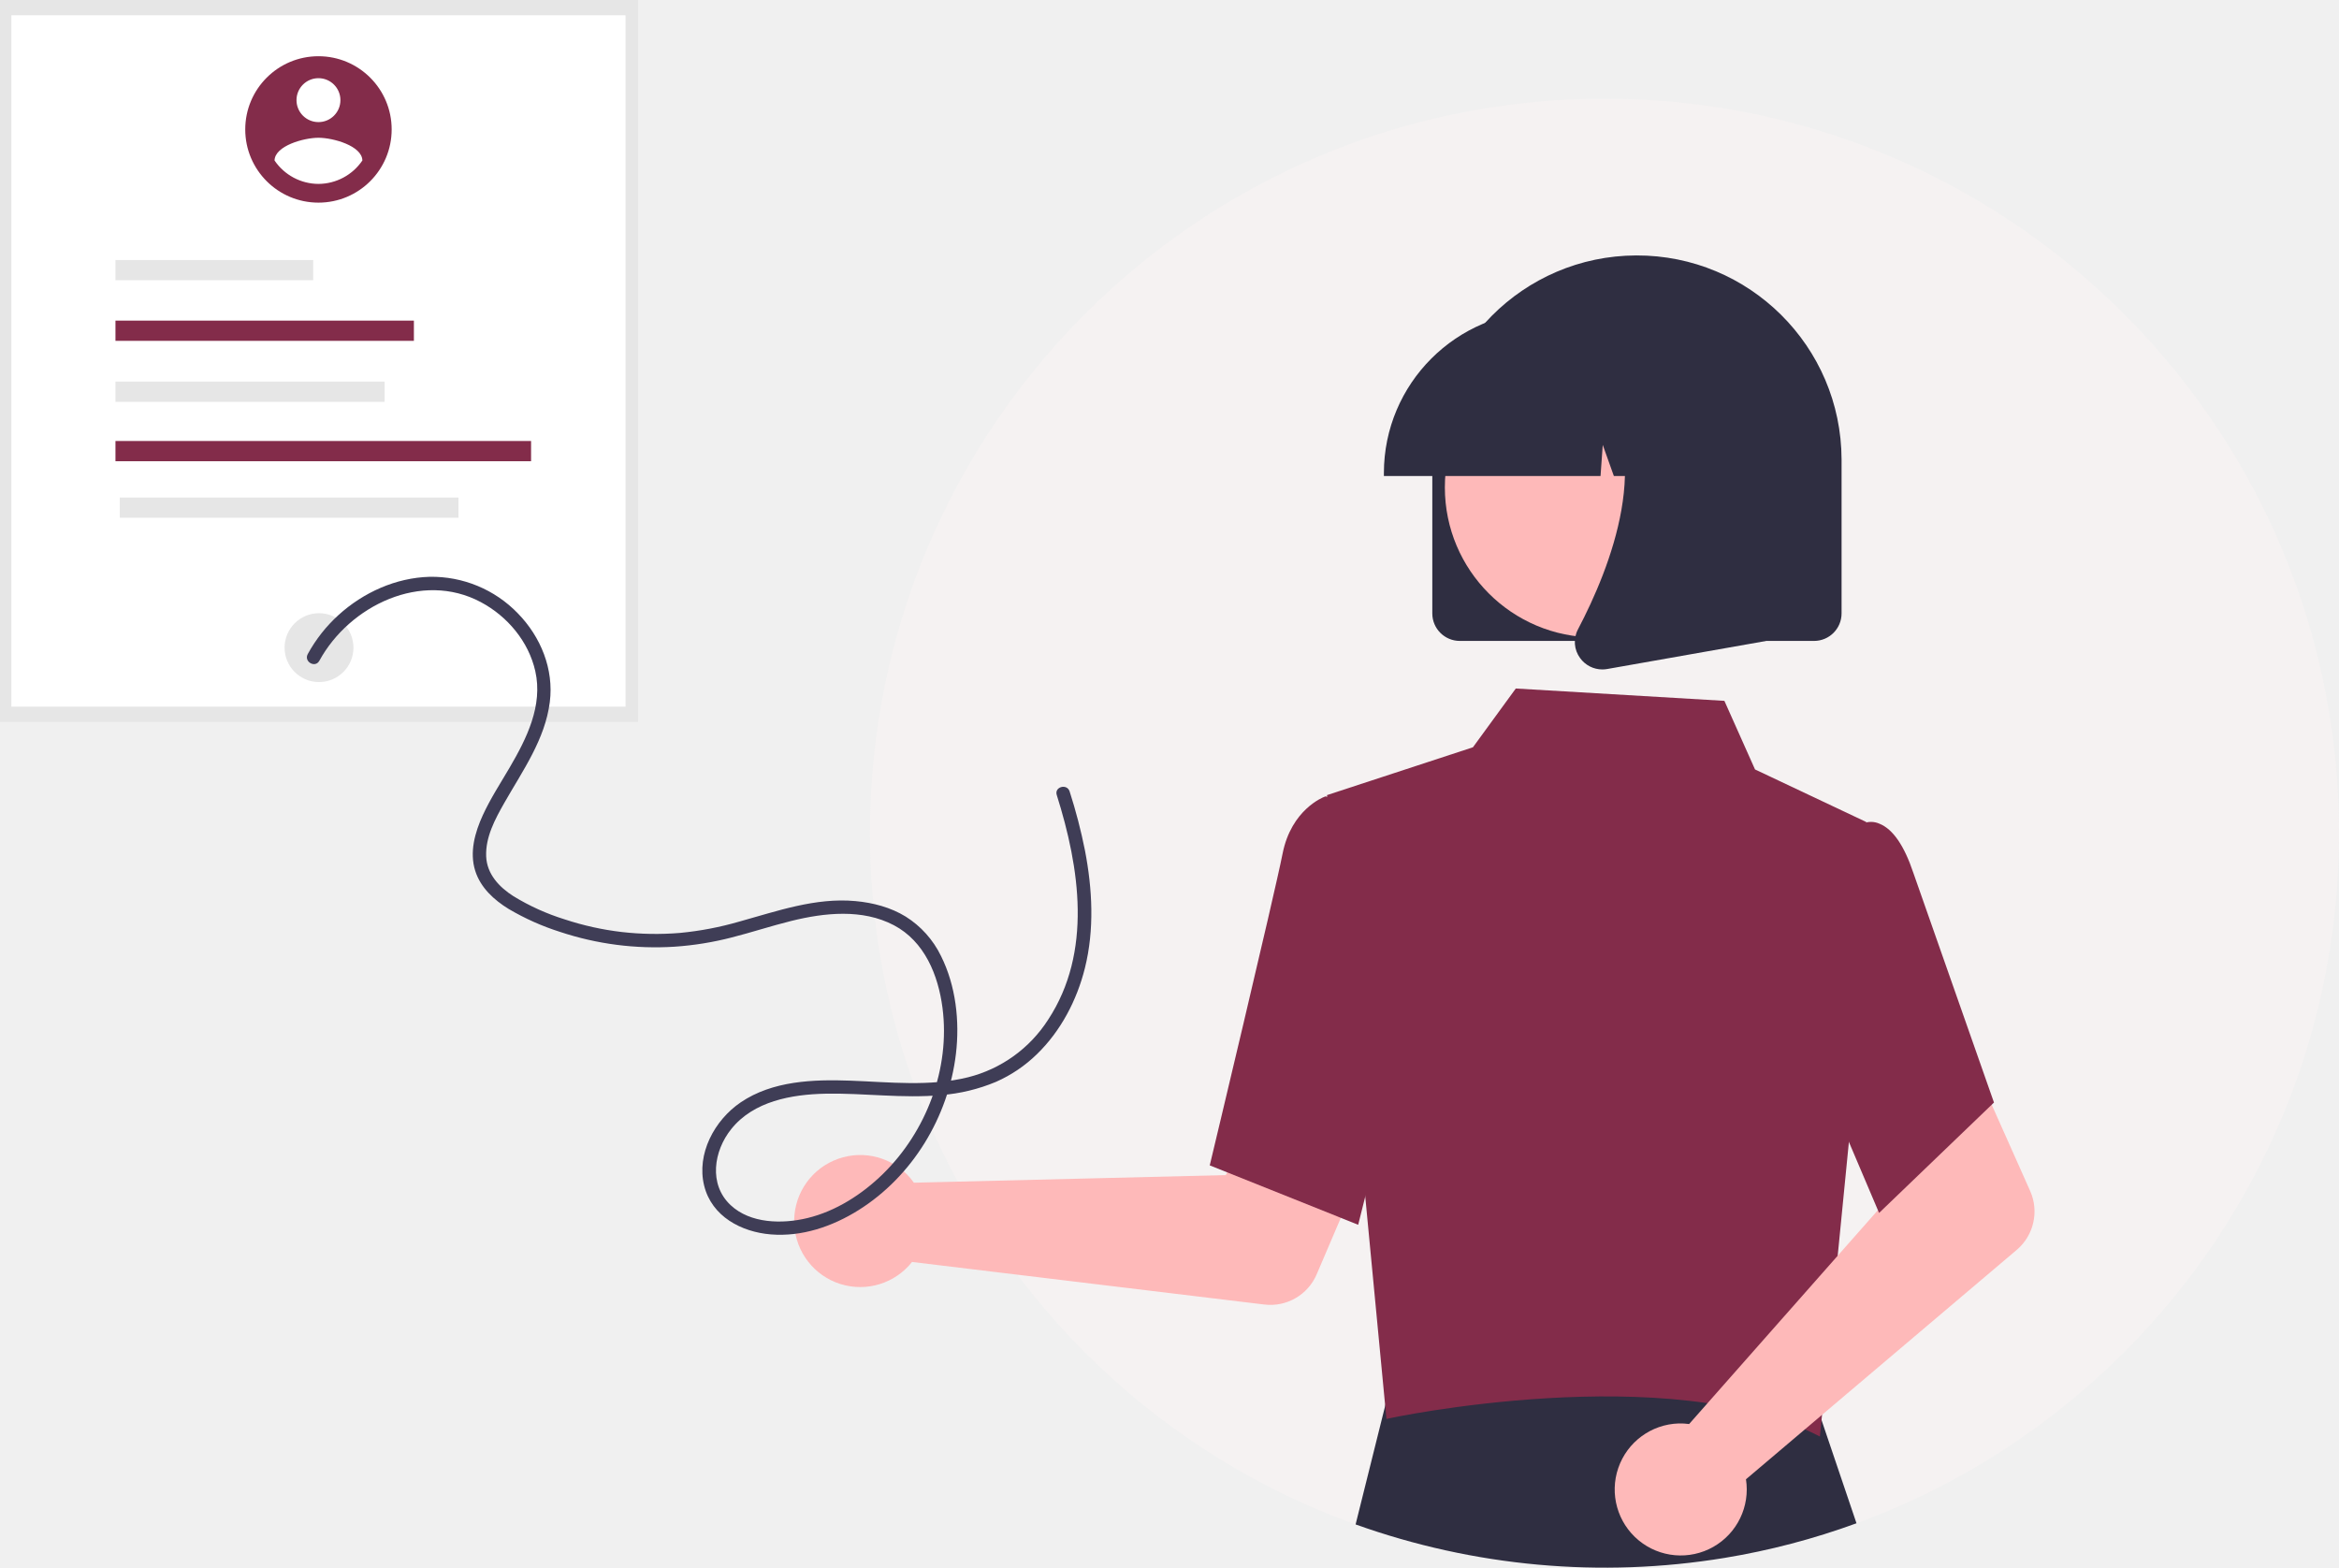
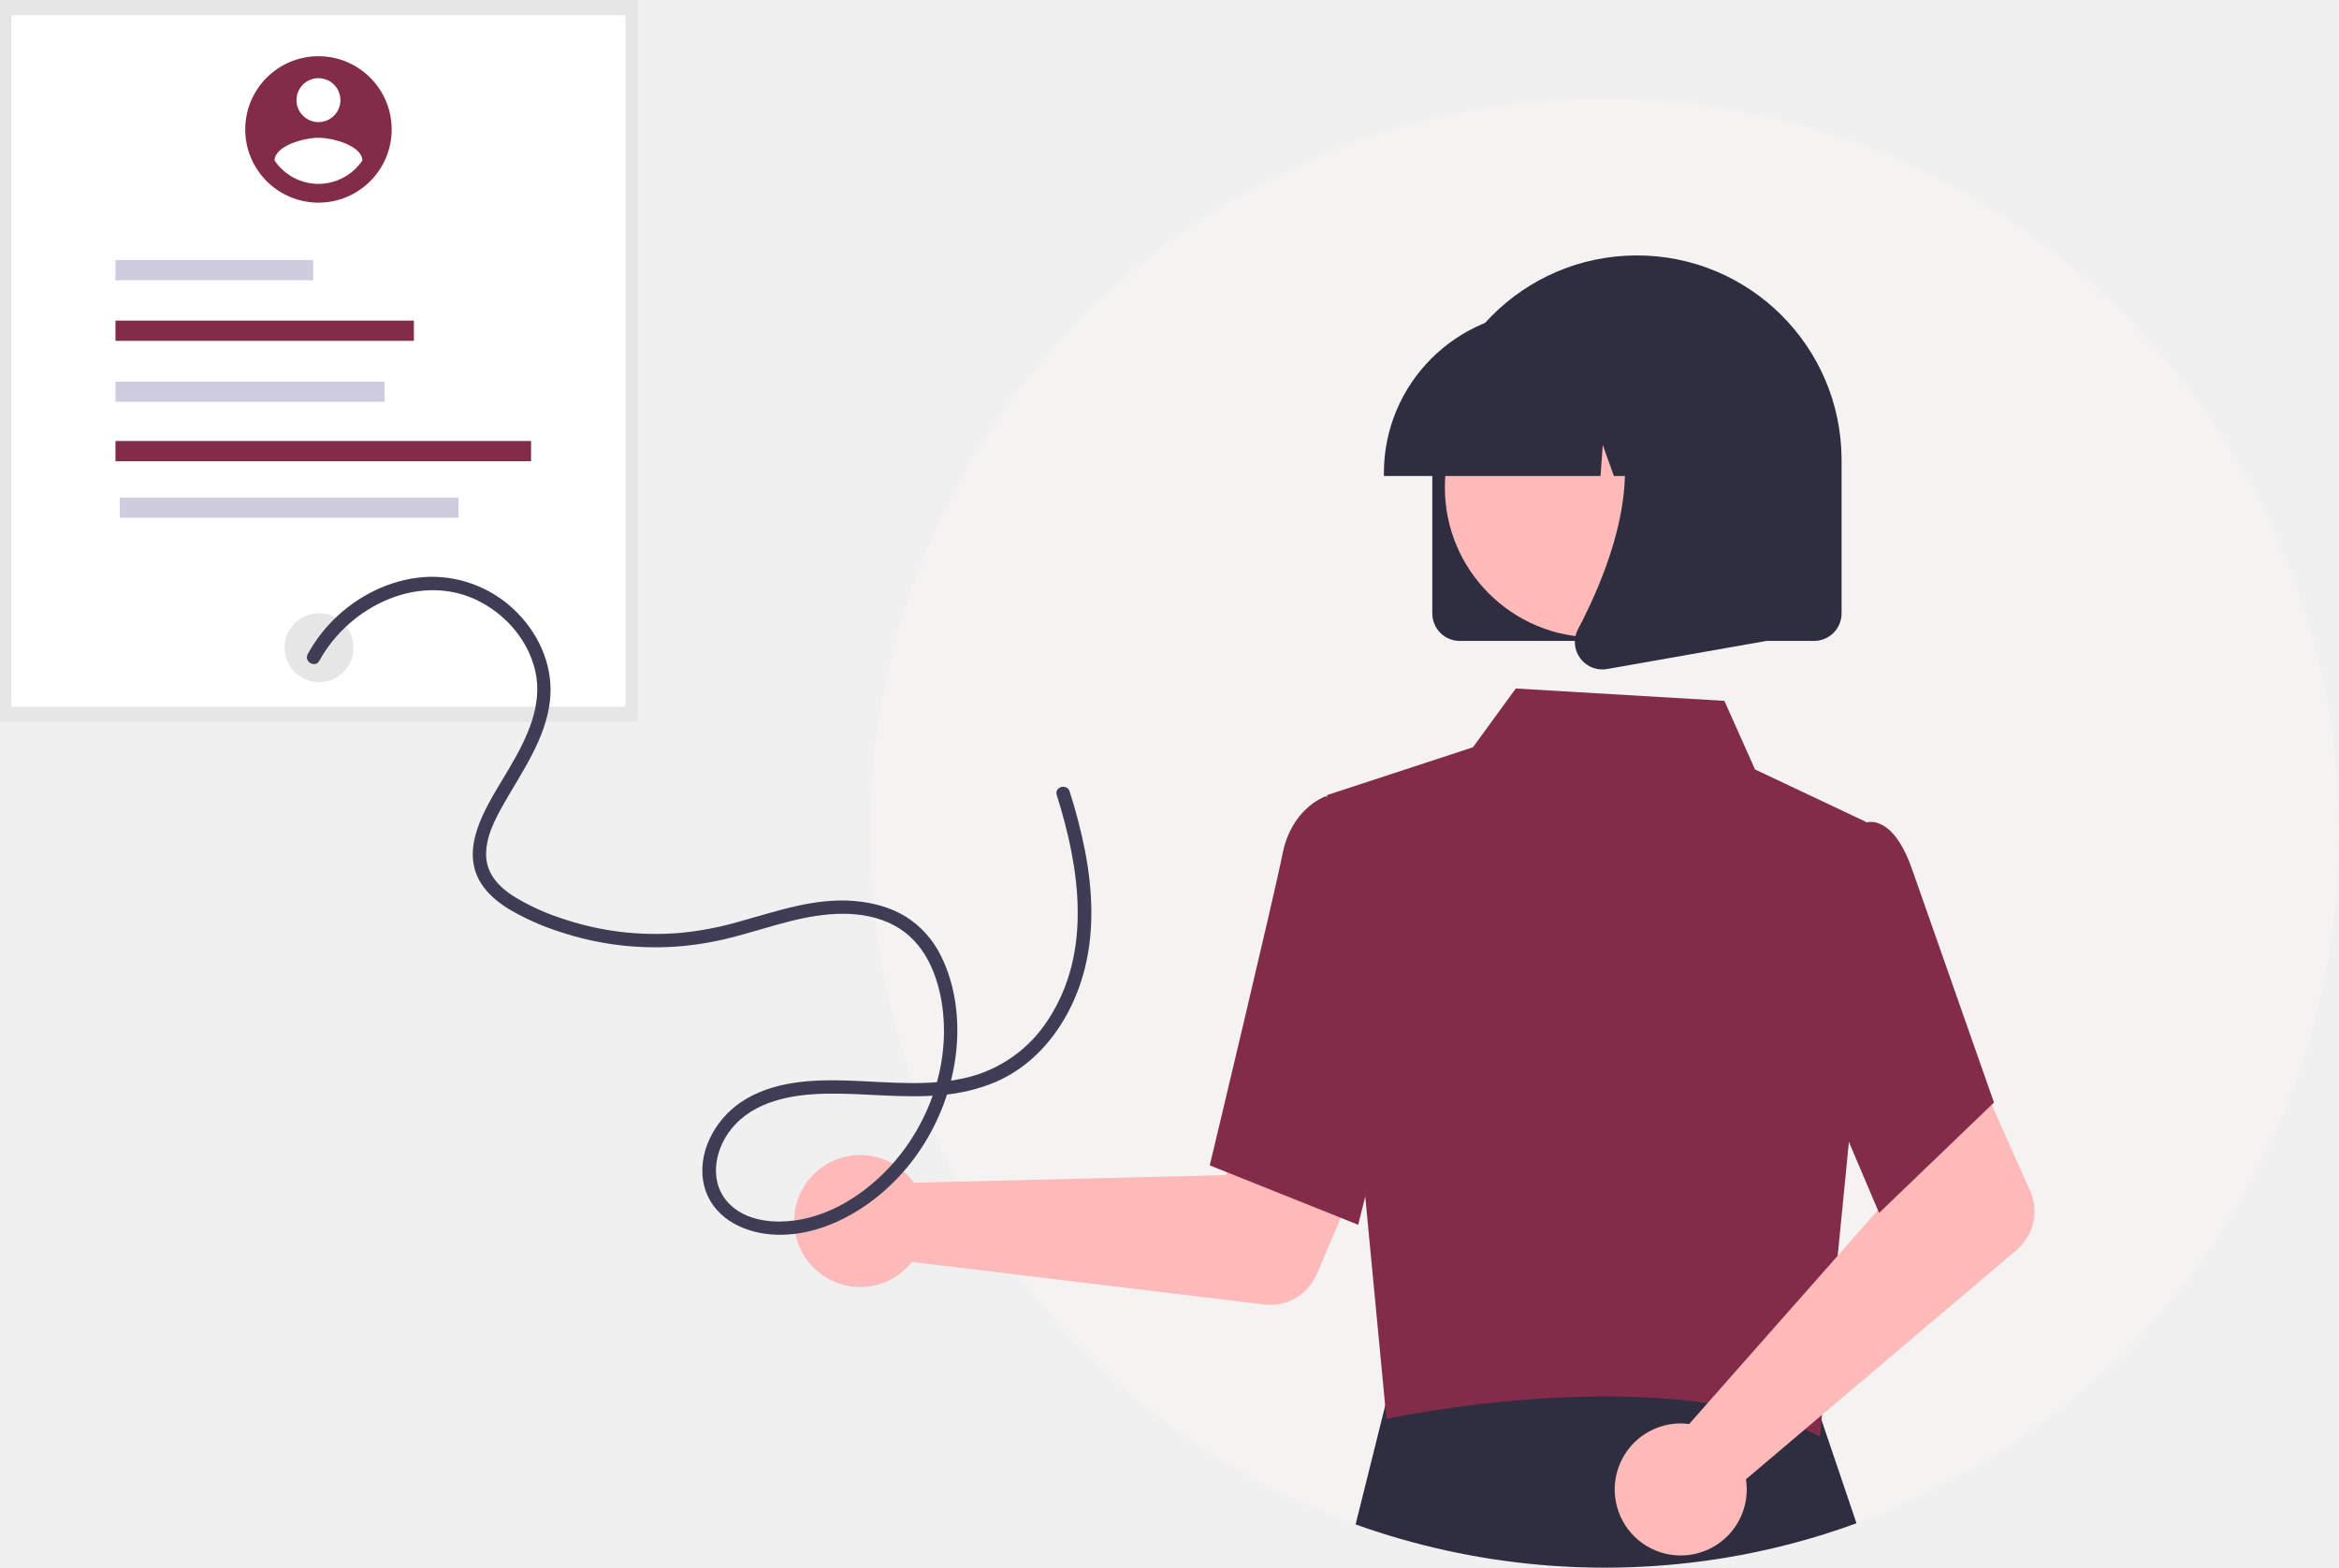
<svg xmlns="http://www.w3.org/2000/svg" id="bb8a6def-7b5f-4977-9cdb-6ed5386a2dfe" data-name="Layer 1" width="1050.862" height="704.353" viewBox="0 0 1050.862 704.353">
  <path d="M1125.431,472.176c0,142.47-90.3,263.86-216.78,310.05a326.344,326.344,0,0,1-59.32,15.57,332.228,332.228,0,0,1-165.72-15.05c-127.28-45.81-218.24-167.61-218.18-310.64,0-182.18,147.75-329.93,330-329.93a328.564,328.564,0,0,1,192.01,61.6C1070.991,263.636,1125.431,361.546,1125.431,472.176Z" transform="translate(-74.56905 -97.82358)" fill="#f5f2f2" />
  <path d="M908.651,782.226a326.344,326.344,0,0,1-59.32,15.57,332.228,332.228,0,0,1-165.72-15.05l15.24-61.15.92-3.67,31.1.12,156.24.56,2,5.91Z" transform="translate(-74.56905 -97.82358)" fill="#2f2e41" />
  <rect id="effaf695-3865-40c6-8918-ced0238239c2" data-name="Rectangle 25" width="286.651" height="324.355" fill="#e6e6e6" />
  <rect id="f33d627f-c769-4bde-9d74-ef156faf640e" data-name="Rectangle 25-2" x="5.111" y="6.862" width="275.928" height="310.632" fill="#fff" />
  <circle id="b5fd4af9-5b07-4da2-8ccf-5b3d4ac887f6" data-name="Ellipse 116" cx="143.326" cy="290.982" r="15.467" fill="#e6e6e6" />
-   <rect id="f05405a0-af73-4807-bbd1-d761cdd06c65" data-name="Rectangle 31" x="51.876" y="116.819" width="88.837" height="9.088" fill="#e6e6e6" />
+   <rect id="f05405a0-af73-4807-bbd1-d761cdd06c65" data-name="Rectangle 31" x="51.876" y="116.819" width="88.837" height="9.088" fill="#cfcce0" />
  <rect id="a05e4a04-50b7-46b0-b842-8db21044ae7a" data-name="Rectangle 32" x="51.876" y="144.052" width="134.079" height="9.088" fill="#832c4a" />
-   <rect id="bdce3bac-3998-4a72-bc14-4aa79023038d" data-name="Rectangle 38" x="51.876" y="171.456" width="120.918" height="9.088" fill="#e6e6e6" />
+   <rect id="bdce3bac-3998-4a72-bc14-4aa79023038d" data-name="Rectangle 38" x="51.876" y="171.456" width="120.918" height="9.088" fill="#cfcce0" />
  <rect id="e1177af0-2f80-4461-b67e-43945f3b6fee" data-name="Rectangle 39" x="51.876" y="198.136" width="186.723" height="9.088" fill="#832c4a" />
-   <rect id="b290cdc3-2096-427b-bfd4-6b657da823ea" data-name="Rectangle 40" x="53.817" y="223.545" width="152.175" height="9.088" fill="#e6e6e6" />
+   <rect id="b290cdc3-2096-427b-bfd4-6b657da823ea" data-name="Rectangle 40" x="53.817" y="223.545" width="152.175" height="9.088" fill="#cfcce0" />
  <g id="b96c6486-fa38-4cba-8e5e-13dca7f44a0c" data-name="Group 52">
    <path id="b0fbfc35-67c9-42b4-b2fe-33d0d7288754" data-name="Path 846" d="M482.178,625.614a29.756,29.756,0,0,1,2.991,3.6l140.109-3.428,16.345-29.868,48.3,18.776-23.8,55.687a22.609,22.609,0,0,1-23.5,13.561l-158.3-19.123a29.665,29.665,0,1,1-2.15-39.211Z" transform="translate(-74.56905 -97.82358)" fill="#feb9b9" />
    <path id="a6a8f1c9-3ab8-4f6f-ba9b-45acc2f7af89" data-name="Path 852" d="M670.758,455.065l65.569-21.489,19.258-26.411,93.716,5.546,13.759,30.82,49.972,23.613-7.68,142.624-13.138,133.477c-67.558-34.983-193.639-8.312-194.743-7.878Z" transform="translate(-74.56905 -97.82358)" fill="#832c4a" />
    <path id="fc06e97d-785e-4845-9aa0-60a5889f9ce3" data-name="Path 853" d="M684.775,648.114l-66.694-26.684.284-1.187c.286-1.2,28.672-119.817,32.441-138.879,3.926-19.859,18.271-25.35,18.88-25.573l.445-.164,26.394,8.034,11.592,91.081Z" transform="translate(-74.56905 -97.82358)" fill="#832c4a" />
    <path id="b248559b-61d8-49e2-8eef-81cc9521c19e" data-name="Path 855" d="M828.78,737.377a29.721,29.721,0,0,1,4.677.258l92.747-105.072-10.788-32.286,46.608-22.652,24.655,55.313a22.608,22.608,0,0,1-6.034,26.453l-121.65,103.073a29.665,29.665,0,1,1-30.215-25.087Z" transform="translate(-74.56905 -97.82358)" fill="#feb9b9" />
    <path id="b0e9bc84-32e8-4599-bd8d-d35670d3692b" data-name="Path 856" d="M918.801,642.791l-38.689-91.006,15.09-63.391,16.259-20.541a9.366,9.366,0,0,1,7.524.07c6,2.413,11.1,9.81,15.177,21.984l36.259,103.279Z" transform="translate(-74.56905 -97.82358)" fill="#832c4a" />
    <path id="b58b0f1b-b11b-4f57-8de2-a939101b4938" data-name="Path 857" d="M718.072,373.442v-68.61a91.938,91.938,0,1,1,183.875-.609q.001.305,0,.609v68.61a12.364,12.364,0,0,1-12.35,12.35H730.422A12.364,12.364,0,0,1,718.072,373.442Z" transform="translate(-74.56905 -97.82358)" fill="#2f2e41" />
    <circle id="ba54abe3-4119-45e5-b5c1-150877d750f7" data-name="Ellipse 148" cx="716.548" cy="218.965" r="67.405" fill="#feb9b9" />
    <path id="b6bcc4bf-1738-426f-8fbf-3ee273a728b5" data-name="Path 858" d="M696.322,310.321a72.809,72.809,0,0,1,72.727-72.727h13.723a72.808,72.808,0,0,1,72.726,72.727v1.372h-29l-9.891-27.7-1.978,27.7H799.643l-4.99-13.974-1,13.974H696.322Z" transform="translate(-74.56905 -97.82358)" fill="#2f2e41" />
    <path id="be96ad09-85ff-4345-abef-5a49918f7c18" data-name="Path 859" d="M784.484,393.508a12.167,12.167,0,0,1-.967-12.918c14.541-27.658,34.9-78.765,7.877-110.283l-1.938-2.262h78.456v117.79L796.641,398.41a12.608,12.608,0,0,1-2.185.193,12.3,12.3,0,0,1-9.967-5.092Z" transform="translate(-74.56905 -97.82358)" fill="#2f2e41" />
  </g>
  <g id="b2dad932-78e1-44e1-9682-073c8202f887" data-name="Group 51">
    <path id="e043db59-b600-449e-8c52-e1eb73379667" data-name="Path 341" d="M217.646,123.086A32.891,32.891,0,1,0,250.535,155.978v-.002a32.891,32.891,0,0,0-32.891-32.891Zm0,9.866a9.866,9.866,0,1,1-9.866,9.866v0A9.866,9.866,0,0,1,217.646,132.952Zm0,47.501a23.961,23.961,0,0,1-19.735-10.532c.158-6.578,13.156-10.199,19.735-10.199s19.576,3.621,19.735,10.199A24,24,0,0,1,217.646,180.453Z" transform="translate(-74.56905 -97.82358)" fill="#832c4a" />
  </g>
  <path id="bcfa45dc-2c5a-4ac5-8376-9a2a23e225d0" data-name="Path 842" d="M218.028,394.735c13.55-24.831,46.01-40.556,72.563-26.382,11.952,6.379,21.453,17.663,24.469,31,3.5,15.493-3.875,30.266-11.488,43.282-4.132,7.065-8.66,13.986-12.08,21.438-3.541,7.717-6.072,16.636-3.406,25.031,2.4,7.563,8.418,13.064,15.008,17.107a111.828,111.828,0,0,0,23.061,10.3,135.743,135.743,0,0,0,51.485,6.661,140.803,140.803,0,0,0,25.66-4.148c8.943-2.28,17.719-5.17,26.677-7.4,14.956-3.715,32.009-5.562,46.191,1.9,13.778,7.252,19.944,22.419,21.851,37.174,3.522,27.246-7.281,55.52-26.786,74.6-9.358,9.154-21.134,16.717-33.96,19.811-11.191,2.7-25.561,2.527-34.467-5.839-9.938-9.337-7.6-24.309.293-34.16,10.075-12.569,27.143-15.588,42.374-15.894,17.326-.348,34.636,2.232,51.952.628a79.799,79.799,0,0,0,24.568-5.926,62.258,62.258,0,0,0,18.515-12.529c10.69-10.386,17.9-24.222,21.485-38.608,4.317-17.3,3.376-35.482.025-52.859a238.361,238.361,0,0,0-6.888-26.507c-1.157-3.67-6.952-2.1-5.786,1.595,10.32,32.724,16.074,70.563-3.865,100.946a60.107,60.107,0,0,1-35.943,25.873c-17.257,4.289-35.365,2.169-52.909,1.531-16.682-.607-35,.048-49.3,9.764-11.731,7.969-19.936,23.127-16.39,37.437,3.419,13.8,16.681,20.8,29.945,21.878,13.917,1.134,27.612-3.537,39.3-10.841,24.313-15.193,40.479-41.913,43.862-70.242,1.763-14.761-.031-30.661-6.725-44.059a43.133,43.133,0,0,0-15.847-17.661c-6.81-4.175-14.676-6.23-22.576-6.957-17.948-1.653-35.192,4.509-52.218,9.223a144.798,144.798,0,0,1-26.628,5.083,132.982,132.982,0,0,1-26.272-.428,129.365,129.365,0,0,1-25.457-5.65,101.893,101.893,0,0,1-23.108-10.447c-6.385-4.083-11.907-9.931-12.221-17.9-.341-8.641,4.016-16.724,8.16-24.009,8.187-14.391,18.3-28.467,20.435-45.314,1.87-14.737-4.06-29.262-14.3-39.773a53.771,53.771,0,0,0-39.737-16.485c-15.193.435-29.74,7.042-40.915,17.189a67.358,67.358,0,0,0-13.8,17.53c-1.851,3.391,3.328,6.422,5.181,3.028Z" transform="translate(-74.56905 -97.82358)" fill="#3f3d56" />
</svg>
